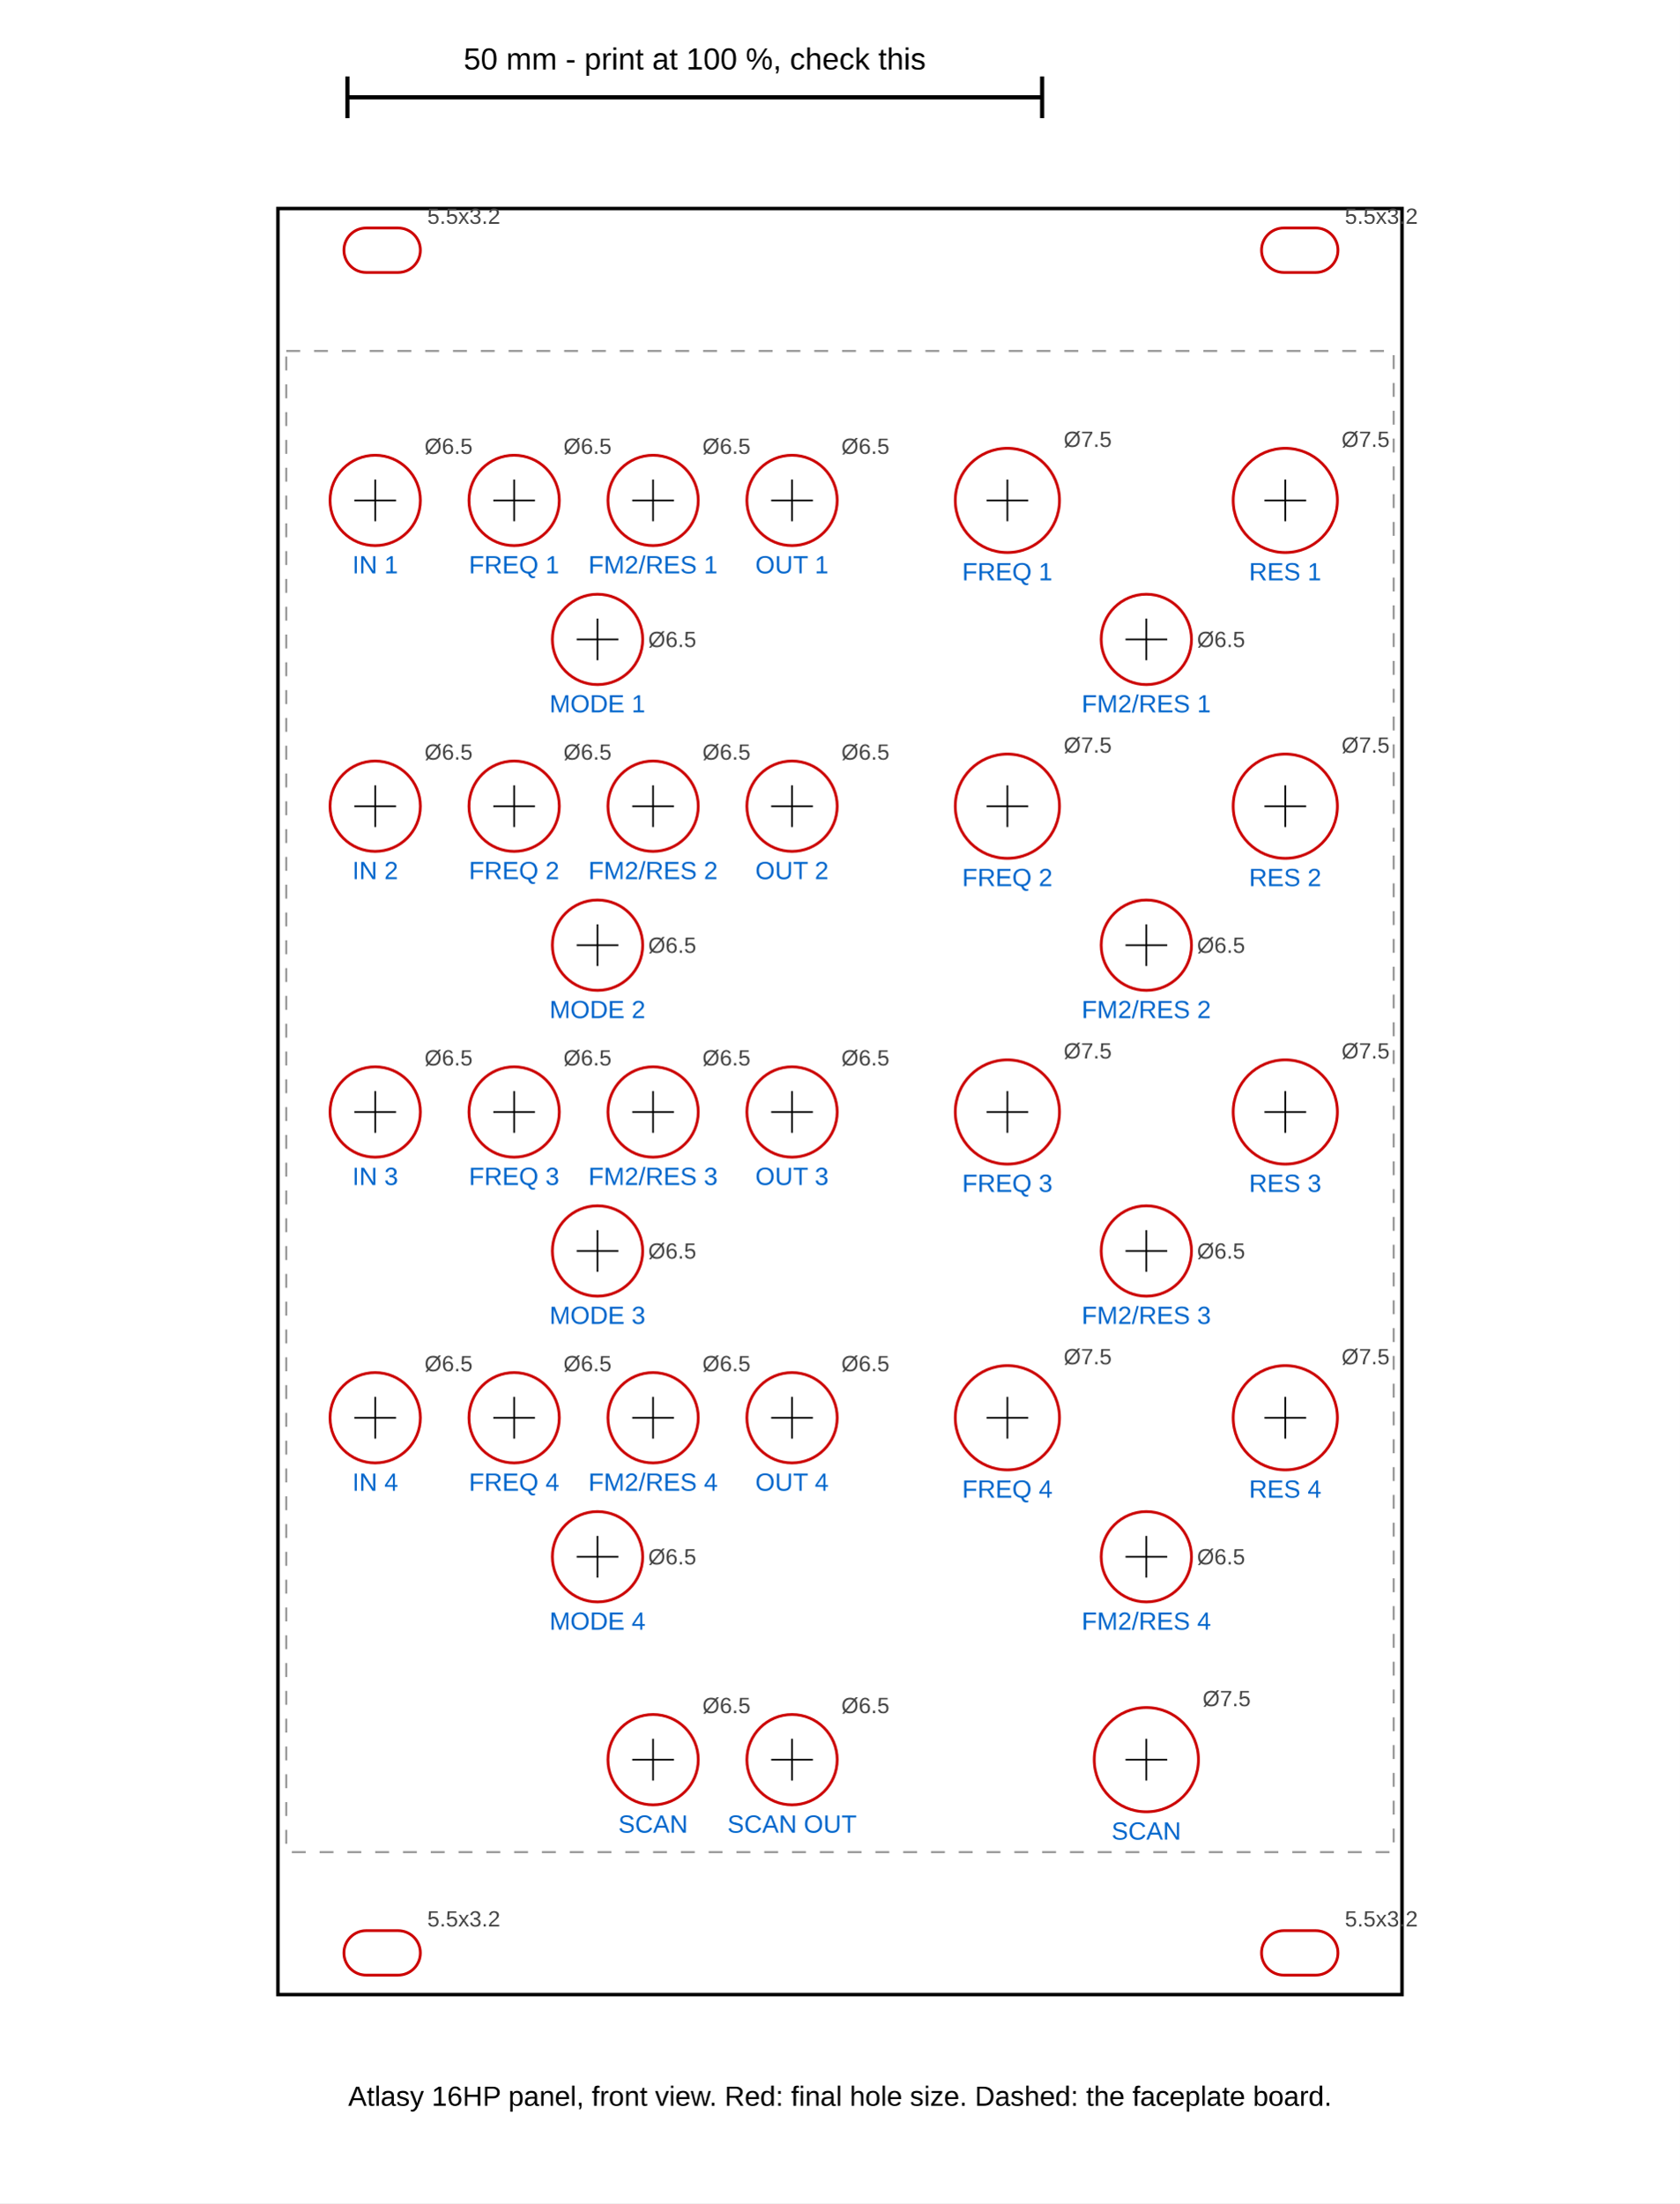
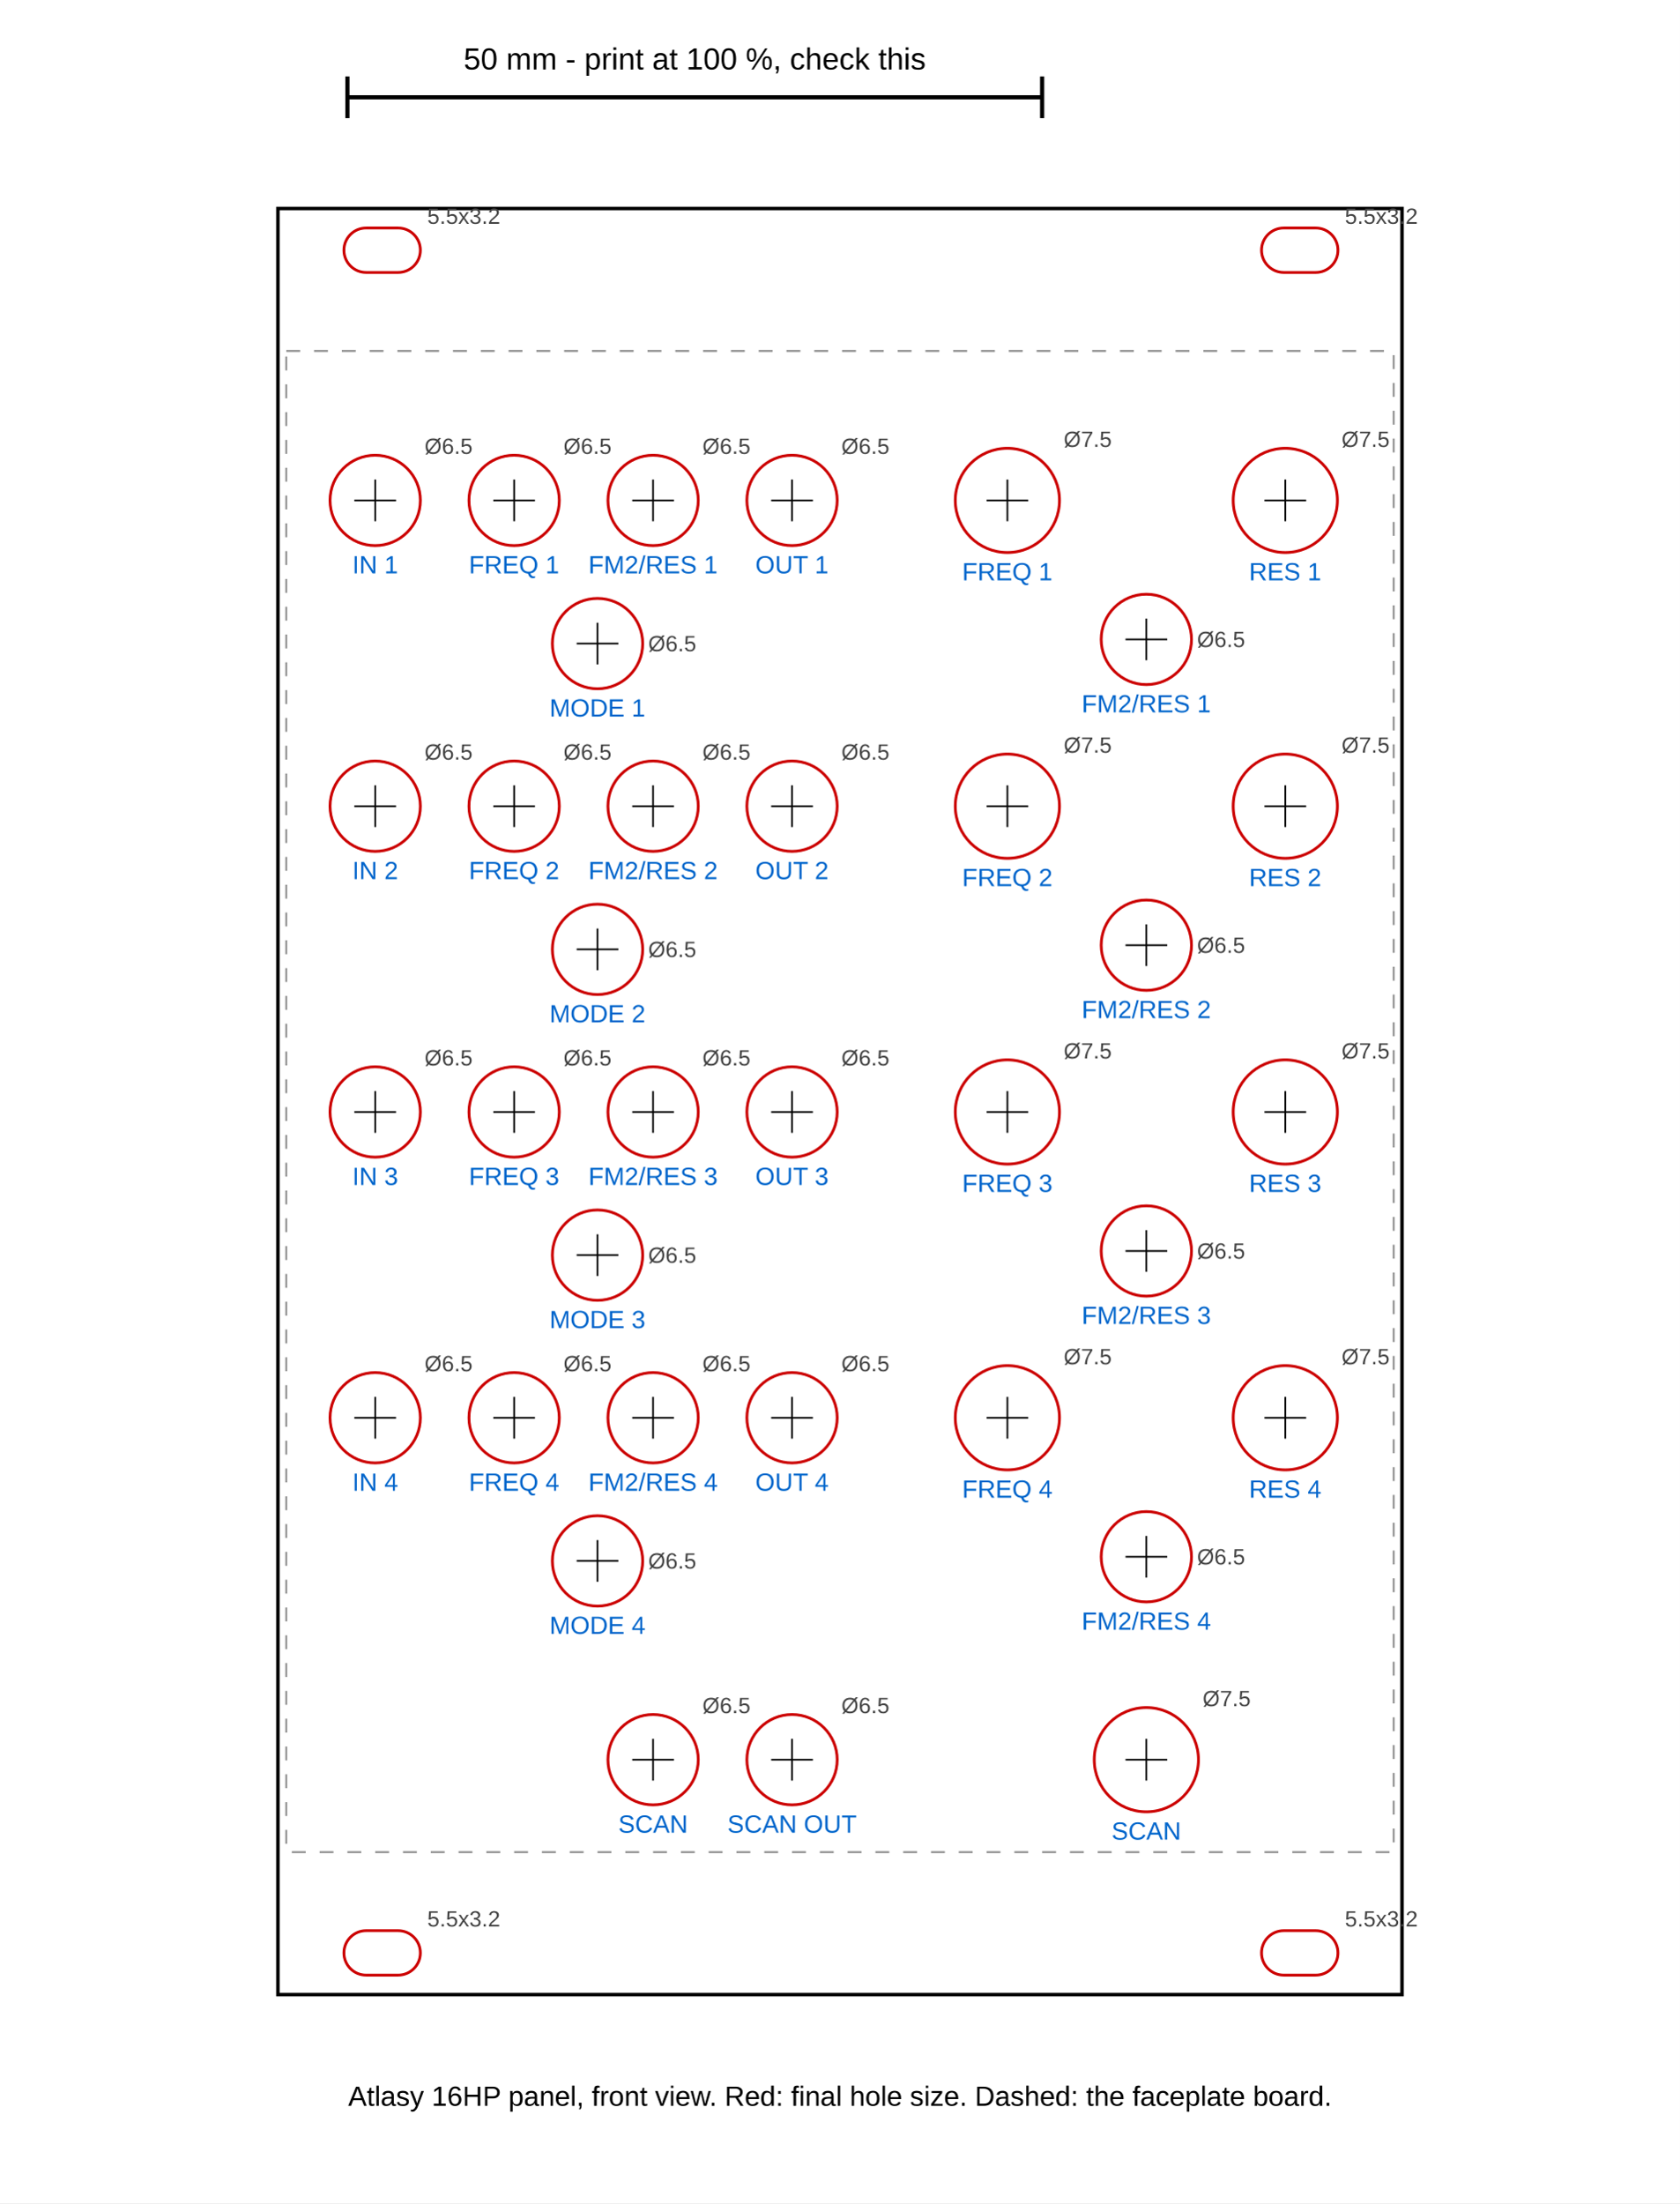
<svg xmlns="http://www.w3.org/2000/svg" width="120.9mm" height="158.5mm" viewBox="-20 -15 120.9 158.5">
  <style>text{font-family:Arial,Helvetica,sans-serif} .dim{font-size:1.6px;fill:#444} .lbl{font-size:1.8px;fill:#06c}</style>
  <rect x="-20" y="-15" width="120.9" height="158.5" fill="#ffffff" />
  <rect x="0" y="0" width="80.9" height="128.5" fill="none" stroke="#000" stroke-width="0.25" />
  <rect x="0.60" y="10.25" width="79.7" height="108.0" fill="none" stroke="#999" stroke-width="0.15" stroke-dasharray="1,1" />
  <rect x="4.75" y="1.40" width="5.5" height="3.2" rx="1.6" fill="none" stroke="#c00" stroke-width="0.2" />
  <text class="dim" x="10.75" y="1.10">5.5x3.2</text>
  <rect x="4.75" y="123.90" width="5.5" height="3.2" rx="1.6" fill="none" stroke="#c00" stroke-width="0.2" />
  <text class="dim" x="10.75" y="123.60">5.5x3.2</text>
  <rect x="70.79" y="1.40" width="5.5" height="3.2" rx="1.6" fill="none" stroke="#c00" stroke-width="0.2" />
  <text class="dim" x="76.79" y="1.10">5.5x3.2</text>
  <rect x="70.79" y="123.90" width="5.5" height="3.2" rx="1.6" fill="none" stroke="#c00" stroke-width="0.2" />
  <text class="dim" x="76.79" y="123.60">5.5x3.2</text>
  <circle cx="7.00" cy="21.00" r="3.25" fill="none" stroke="#c00" stroke-width="0.2" />
  <line x1="5.50" y1="21.00" x2="8.50" y2="21.00" stroke="#000" stroke-width="0.12" />
  <line x1="7.00" y1="19.50" x2="7.00" y2="22.50" stroke="#000" stroke-width="0.12" />
  <text class="dim" x="10.55" y="17.65">Ø6.5</text>
  <text class="lbl" x="7.00" y="26.25" text-anchor="middle">IN 1</text>
  <circle cx="17.00" cy="21.00" r="3.25" fill="none" stroke="#c00" stroke-width="0.2" />
  <line x1="15.50" y1="21.00" x2="18.50" y2="21.00" stroke="#000" stroke-width="0.12" />
  <line x1="17.00" y1="19.50" x2="17.00" y2="22.50" stroke="#000" stroke-width="0.12" />
  <text class="dim" x="20.55" y="17.65">Ø6.5</text>
  <text class="lbl" x="17.00" y="26.25" text-anchor="middle">FREQ 1</text>
  <circle cx="27.00" cy="21.00" r="3.25" fill="none" stroke="#c00" stroke-width="0.2" />
  <line x1="25.50" y1="21.00" x2="28.50" y2="21.00" stroke="#000" stroke-width="0.12" />
  <line x1="27.00" y1="19.50" x2="27.00" y2="22.50" stroke="#000" stroke-width="0.12" />
  <text class="dim" x="30.55" y="17.65">Ø6.5</text>
  <text class="lbl" x="27.00" y="26.25" text-anchor="middle">FM2/RES 1</text>
  <circle cx="37.00" cy="21.00" r="3.25" fill="none" stroke="#c00" stroke-width="0.2" />
  <line x1="35.50" y1="21.00" x2="38.50" y2="21.00" stroke="#000" stroke-width="0.12" />
  <line x1="37.00" y1="19.50" x2="37.00" y2="22.50" stroke="#000" stroke-width="0.12" />
  <text class="dim" x="40.55" y="17.65">Ø6.5</text>
  <text class="lbl" x="37.00" y="26.25" text-anchor="middle">OUT 1</text>
  <circle cx="52.50" cy="21.00" r="3.75" fill="none" stroke="#c00" stroke-width="0.2" />
  <line x1="51.00" y1="21.00" x2="54.00" y2="21.00" stroke="#000" stroke-width="0.12" />
  <line x1="52.50" y1="19.50" x2="52.50" y2="22.50" stroke="#000" stroke-width="0.12" />
  <text class="dim" x="56.55" y="17.15">Ø7.5</text>
  <text class="lbl" x="52.50" y="26.75" text-anchor="middle">FREQ 1</text>
  <circle cx="72.50" cy="21.00" r="3.75" fill="none" stroke="#c00" stroke-width="0.2" />
  <line x1="71.00" y1="21.00" x2="74.00" y2="21.00" stroke="#000" stroke-width="0.12" />
  <line x1="72.50" y1="19.50" x2="72.50" y2="22.50" stroke="#000" stroke-width="0.12" />
  <text class="dim" x="76.55" y="17.15">Ø7.5</text>
  <text class="lbl" x="72.50" y="26.75" text-anchor="middle">RES 1</text>
-   <circle cx="23.00" cy="31.00" r="3.25" fill="none" stroke="#c00" stroke-width="0.2" />
-   <line x1="21.50" y1="31.00" x2="24.50" y2="31.00" stroke="#000" stroke-width="0.12" />
-   <line x1="23.00" y1="29.50" x2="23.00" y2="32.50" stroke="#000" stroke-width="0.12" />
-   <text class="dim" x="26.65" y="31.55">Ø6.5</text>
-   <text class="lbl" x="23.00" y="36.25" text-anchor="middle">MODE 1</text>
+   <circle cx="23.00" cy="31.30" r="3.25" fill="none" stroke="#c00" stroke-width="0.2" />
+   <line x1="21.50" y1="31.30" x2="24.50" y2="31.30" stroke="#000" stroke-width="0.12" />
+   <line x1="23.00" y1="29.80" x2="23.00" y2="32.80" stroke="#000" stroke-width="0.12" />
+   <text class="dim" x="26.65" y="31.85">Ø6.5</text>
+   <text class="lbl" x="23.00" y="36.55" text-anchor="middle">MODE 1</text>
  <circle cx="62.50" cy="31.00" r="3.25" fill="none" stroke="#c00" stroke-width="0.2" />
  <line x1="61.00" y1="31.00" x2="64.00" y2="31.00" stroke="#000" stroke-width="0.12" />
  <line x1="62.50" y1="29.50" x2="62.50" y2="32.50" stroke="#000" stroke-width="0.12" />
  <text class="dim" x="66.15" y="31.55">Ø6.5</text>
  <text class="lbl" x="62.50" y="36.25" text-anchor="middle">FM2/RES 1</text>
  <circle cx="7.00" cy="43.00" r="3.25" fill="none" stroke="#c00" stroke-width="0.2" />
  <line x1="5.50" y1="43.00" x2="8.50" y2="43.00" stroke="#000" stroke-width="0.12" />
  <line x1="7.00" y1="41.50" x2="7.00" y2="44.50" stroke="#000" stroke-width="0.12" />
  <text class="dim" x="10.55" y="39.65">Ø6.5</text>
  <text class="lbl" x="7.00" y="48.25" text-anchor="middle">IN 2</text>
  <circle cx="17.00" cy="43.00" r="3.25" fill="none" stroke="#c00" stroke-width="0.2" />
  <line x1="15.50" y1="43.00" x2="18.50" y2="43.00" stroke="#000" stroke-width="0.12" />
  <line x1="17.00" y1="41.50" x2="17.00" y2="44.50" stroke="#000" stroke-width="0.12" />
  <text class="dim" x="20.55" y="39.65">Ø6.5</text>
  <text class="lbl" x="17.00" y="48.25" text-anchor="middle">FREQ 2</text>
  <circle cx="27.00" cy="43.00" r="3.25" fill="none" stroke="#c00" stroke-width="0.2" />
  <line x1="25.50" y1="43.00" x2="28.50" y2="43.00" stroke="#000" stroke-width="0.12" />
  <line x1="27.00" y1="41.50" x2="27.00" y2="44.50" stroke="#000" stroke-width="0.12" />
  <text class="dim" x="30.55" y="39.65">Ø6.5</text>
  <text class="lbl" x="27.00" y="48.25" text-anchor="middle">FM2/RES 2</text>
  <circle cx="37.00" cy="43.00" r="3.25" fill="none" stroke="#c00" stroke-width="0.2" />
  <line x1="35.50" y1="43.00" x2="38.50" y2="43.00" stroke="#000" stroke-width="0.12" />
  <line x1="37.00" y1="41.50" x2="37.00" y2="44.50" stroke="#000" stroke-width="0.12" />
  <text class="dim" x="40.55" y="39.65">Ø6.5</text>
  <text class="lbl" x="37.00" y="48.25" text-anchor="middle">OUT 2</text>
  <circle cx="52.50" cy="43.00" r="3.75" fill="none" stroke="#c00" stroke-width="0.2" />
  <line x1="51.00" y1="43.00" x2="54.00" y2="43.00" stroke="#000" stroke-width="0.12" />
  <line x1="52.50" y1="41.50" x2="52.50" y2="44.50" stroke="#000" stroke-width="0.12" />
  <text class="dim" x="56.55" y="39.15">Ø7.5</text>
  <text class="lbl" x="52.50" y="48.75" text-anchor="middle">FREQ 2</text>
  <circle cx="72.50" cy="43.00" r="3.75" fill="none" stroke="#c00" stroke-width="0.2" />
  <line x1="71.00" y1="43.00" x2="74.00" y2="43.00" stroke="#000" stroke-width="0.12" />
  <line x1="72.50" y1="41.50" x2="72.50" y2="44.50" stroke="#000" stroke-width="0.12" />
  <text class="dim" x="76.55" y="39.15">Ø7.5</text>
  <text class="lbl" x="72.50" y="48.75" text-anchor="middle">RES 2</text>
-   <circle cx="23.00" cy="53.00" r="3.25" fill="none" stroke="#c00" stroke-width="0.2" />
-   <line x1="21.50" y1="53.00" x2="24.50" y2="53.00" stroke="#000" stroke-width="0.12" />
-   <line x1="23.00" y1="51.50" x2="23.00" y2="54.50" stroke="#000" stroke-width="0.12" />
-   <text class="dim" x="26.65" y="53.55">Ø6.5</text>
-   <text class="lbl" x="23.00" y="58.25" text-anchor="middle">MODE 2</text>
+   <circle cx="23.00" cy="53.30" r="3.25" fill="none" stroke="#c00" stroke-width="0.2" />
+   <line x1="21.50" y1="53.30" x2="24.50" y2="53.30" stroke="#000" stroke-width="0.12" />
+   <line x1="23.00" y1="51.80" x2="23.00" y2="54.80" stroke="#000" stroke-width="0.12" />
+   <text class="dim" x="26.65" y="53.85">Ø6.5</text>
+   <text class="lbl" x="23.00" y="58.55" text-anchor="middle">MODE 2</text>
  <circle cx="62.50" cy="53.00" r="3.25" fill="none" stroke="#c00" stroke-width="0.2" />
  <line x1="61.00" y1="53.00" x2="64.00" y2="53.00" stroke="#000" stroke-width="0.12" />
  <line x1="62.50" y1="51.50" x2="62.50" y2="54.50" stroke="#000" stroke-width="0.12" />
  <text class="dim" x="66.15" y="53.55">Ø6.5</text>
  <text class="lbl" x="62.50" y="58.25" text-anchor="middle">FM2/RES 2</text>
  <circle cx="7.00" cy="65.00" r="3.25" fill="none" stroke="#c00" stroke-width="0.2" />
  <line x1="5.50" y1="65.00" x2="8.50" y2="65.00" stroke="#000" stroke-width="0.12" />
  <line x1="7.00" y1="63.50" x2="7.00" y2="66.50" stroke="#000" stroke-width="0.12" />
  <text class="dim" x="10.55" y="61.65">Ø6.5</text>
  <text class="lbl" x="7.00" y="70.25" text-anchor="middle">IN 3</text>
  <circle cx="17.00" cy="65.00" r="3.25" fill="none" stroke="#c00" stroke-width="0.2" />
  <line x1="15.50" y1="65.00" x2="18.50" y2="65.00" stroke="#000" stroke-width="0.12" />
  <line x1="17.00" y1="63.50" x2="17.00" y2="66.50" stroke="#000" stroke-width="0.12" />
  <text class="dim" x="20.55" y="61.65">Ø6.5</text>
  <text class="lbl" x="17.00" y="70.25" text-anchor="middle">FREQ 3</text>
  <circle cx="27.00" cy="65.00" r="3.25" fill="none" stroke="#c00" stroke-width="0.2" />
  <line x1="25.50" y1="65.00" x2="28.50" y2="65.00" stroke="#000" stroke-width="0.12" />
  <line x1="27.00" y1="63.50" x2="27.00" y2="66.50" stroke="#000" stroke-width="0.12" />
  <text class="dim" x="30.55" y="61.65">Ø6.5</text>
  <text class="lbl" x="27.00" y="70.25" text-anchor="middle">FM2/RES 3</text>
  <circle cx="37.00" cy="65.00" r="3.25" fill="none" stroke="#c00" stroke-width="0.2" />
  <line x1="35.50" y1="65.00" x2="38.50" y2="65.00" stroke="#000" stroke-width="0.12" />
  <line x1="37.00" y1="63.50" x2="37.00" y2="66.50" stroke="#000" stroke-width="0.12" />
  <text class="dim" x="40.55" y="61.65">Ø6.5</text>
  <text class="lbl" x="37.00" y="70.25" text-anchor="middle">OUT 3</text>
  <circle cx="52.50" cy="65.00" r="3.75" fill="none" stroke="#c00" stroke-width="0.2" />
  <line x1="51.00" y1="65.00" x2="54.00" y2="65.00" stroke="#000" stroke-width="0.12" />
  <line x1="52.50" y1="63.50" x2="52.50" y2="66.50" stroke="#000" stroke-width="0.12" />
  <text class="dim" x="56.55" y="61.15">Ø7.5</text>
  <text class="lbl" x="52.50" y="70.75" text-anchor="middle">FREQ 3</text>
  <circle cx="72.50" cy="65.00" r="3.75" fill="none" stroke="#c00" stroke-width="0.2" />
  <line x1="71.00" y1="65.00" x2="74.00" y2="65.00" stroke="#000" stroke-width="0.12" />
  <line x1="72.50" y1="63.50" x2="72.50" y2="66.50" stroke="#000" stroke-width="0.12" />
  <text class="dim" x="76.55" y="61.15">Ø7.5</text>
  <text class="lbl" x="72.50" y="70.75" text-anchor="middle">RES 3</text>
-   <circle cx="23.00" cy="75.00" r="3.25" fill="none" stroke="#c00" stroke-width="0.2" />
-   <line x1="21.50" y1="75.00" x2="24.50" y2="75.00" stroke="#000" stroke-width="0.12" />
-   <line x1="23.00" y1="73.50" x2="23.00" y2="76.50" stroke="#000" stroke-width="0.12" />
-   <text class="dim" x="26.65" y="75.55">Ø6.5</text>
-   <text class="lbl" x="23.00" y="80.25" text-anchor="middle">MODE 3</text>
+   <circle cx="23.00" cy="75.30" r="3.25" fill="none" stroke="#c00" stroke-width="0.2" />
+   <line x1="21.50" y1="75.30" x2="24.50" y2="75.30" stroke="#000" stroke-width="0.12" />
+   <line x1="23.00" y1="73.80" x2="23.00" y2="76.80" stroke="#000" stroke-width="0.12" />
+   <text class="dim" x="26.65" y="75.85">Ø6.5</text>
+   <text class="lbl" x="23.00" y="80.55" text-anchor="middle">MODE 3</text>
  <circle cx="62.50" cy="75.00" r="3.25" fill="none" stroke="#c00" stroke-width="0.2" />
  <line x1="61.00" y1="75.00" x2="64.00" y2="75.00" stroke="#000" stroke-width="0.12" />
  <line x1="62.50" y1="73.50" x2="62.50" y2="76.50" stroke="#000" stroke-width="0.12" />
  <text class="dim" x="66.15" y="75.55">Ø6.5</text>
  <text class="lbl" x="62.50" y="80.25" text-anchor="middle">FM2/RES 3</text>
  <circle cx="7.00" cy="87.00" r="3.25" fill="none" stroke="#c00" stroke-width="0.2" />
  <line x1="5.50" y1="87.00" x2="8.50" y2="87.00" stroke="#000" stroke-width="0.12" />
  <line x1="7.00" y1="85.50" x2="7.00" y2="88.50" stroke="#000" stroke-width="0.12" />
  <text class="dim" x="10.55" y="83.65">Ø6.5</text>
  <text class="lbl" x="7.00" y="92.25" text-anchor="middle">IN 4</text>
  <circle cx="17.00" cy="87.00" r="3.25" fill="none" stroke="#c00" stroke-width="0.2" />
  <line x1="15.50" y1="87.00" x2="18.50" y2="87.00" stroke="#000" stroke-width="0.12" />
  <line x1="17.00" y1="85.50" x2="17.00" y2="88.50" stroke="#000" stroke-width="0.12" />
  <text class="dim" x="20.55" y="83.65">Ø6.5</text>
  <text class="lbl" x="17.00" y="92.25" text-anchor="middle">FREQ 4</text>
  <circle cx="27.00" cy="87.00" r="3.25" fill="none" stroke="#c00" stroke-width="0.2" />
  <line x1="25.50" y1="87.00" x2="28.50" y2="87.00" stroke="#000" stroke-width="0.12" />
  <line x1="27.00" y1="85.50" x2="27.00" y2="88.50" stroke="#000" stroke-width="0.12" />
  <text class="dim" x="30.55" y="83.65">Ø6.5</text>
  <text class="lbl" x="27.00" y="92.25" text-anchor="middle">FM2/RES 4</text>
  <circle cx="37.00" cy="87.00" r="3.25" fill="none" stroke="#c00" stroke-width="0.2" />
  <line x1="35.50" y1="87.00" x2="38.50" y2="87.00" stroke="#000" stroke-width="0.12" />
  <line x1="37.00" y1="85.50" x2="37.00" y2="88.50" stroke="#000" stroke-width="0.12" />
  <text class="dim" x="40.55" y="83.65">Ø6.5</text>
  <text class="lbl" x="37.00" y="92.25" text-anchor="middle">OUT 4</text>
  <circle cx="52.50" cy="87.00" r="3.75" fill="none" stroke="#c00" stroke-width="0.2" />
  <line x1="51.00" y1="87.00" x2="54.00" y2="87.00" stroke="#000" stroke-width="0.12" />
  <line x1="52.50" y1="85.50" x2="52.50" y2="88.50" stroke="#000" stroke-width="0.12" />
  <text class="dim" x="56.55" y="83.15">Ø7.5</text>
  <text class="lbl" x="52.50" y="92.75" text-anchor="middle">FREQ 4</text>
  <circle cx="72.50" cy="87.00" r="3.75" fill="none" stroke="#c00" stroke-width="0.2" />
  <line x1="71.00" y1="87.00" x2="74.00" y2="87.00" stroke="#000" stroke-width="0.12" />
  <line x1="72.50" y1="85.50" x2="72.50" y2="88.50" stroke="#000" stroke-width="0.12" />
  <text class="dim" x="76.55" y="83.15">Ø7.5</text>
  <text class="lbl" x="72.50" y="92.75" text-anchor="middle">RES 4</text>
-   <circle cx="23.00" cy="97.00" r="3.25" fill="none" stroke="#c00" stroke-width="0.2" />
-   <line x1="21.50" y1="97.00" x2="24.50" y2="97.00" stroke="#000" stroke-width="0.12" />
-   <line x1="23.00" y1="95.50" x2="23.00" y2="98.50" stroke="#000" stroke-width="0.12" />
-   <text class="dim" x="26.65" y="97.55">Ø6.5</text>
-   <text class="lbl" x="23.00" y="102.25" text-anchor="middle">MODE 4</text>
+   <circle cx="23.00" cy="97.30" r="3.25" fill="none" stroke="#c00" stroke-width="0.2" />
+   <line x1="21.50" y1="97.30" x2="24.50" y2="97.30" stroke="#000" stroke-width="0.12" />
+   <line x1="23.00" y1="95.80" x2="23.00" y2="98.80" stroke="#000" stroke-width="0.12" />
+   <text class="dim" x="26.65" y="97.85">Ø6.5</text>
+   <text class="lbl" x="23.00" y="102.55" text-anchor="middle">MODE 4</text>
  <circle cx="62.50" cy="97.00" r="3.25" fill="none" stroke="#c00" stroke-width="0.2" />
  <line x1="61.00" y1="97.00" x2="64.00" y2="97.00" stroke="#000" stroke-width="0.12" />
  <line x1="62.50" y1="95.50" x2="62.50" y2="98.50" stroke="#000" stroke-width="0.12" />
  <text class="dim" x="66.15" y="97.55">Ø6.5</text>
  <text class="lbl" x="62.50" y="102.25" text-anchor="middle">FM2/RES 4</text>
  <circle cx="27.00" cy="111.60" r="3.25" fill="none" stroke="#c00" stroke-width="0.2" />
  <line x1="25.50" y1="111.60" x2="28.50" y2="111.60" stroke="#000" stroke-width="0.12" />
  <line x1="27.00" y1="110.10" x2="27.00" y2="113.10" stroke="#000" stroke-width="0.12" />
  <text class="dim" x="30.55" y="108.25">Ø6.5</text>
  <text class="lbl" x="27.00" y="116.85" text-anchor="middle">SCAN</text>
  <circle cx="37.00" cy="111.60" r="3.25" fill="none" stroke="#c00" stroke-width="0.2" />
  <line x1="35.50" y1="111.60" x2="38.50" y2="111.60" stroke="#000" stroke-width="0.12" />
  <line x1="37.00" y1="110.10" x2="37.00" y2="113.10" stroke="#000" stroke-width="0.12" />
  <text class="dim" x="40.55" y="108.25">Ø6.5</text>
  <text class="lbl" x="37.00" y="116.85" text-anchor="middle">SCAN OUT</text>
  <circle cx="62.50" cy="111.60" r="3.75" fill="none" stroke="#c00" stroke-width="0.2" />
  <line x1="61.00" y1="111.60" x2="64.00" y2="111.60" stroke="#000" stroke-width="0.12" />
  <line x1="62.50" y1="110.10" x2="62.50" y2="113.10" stroke="#000" stroke-width="0.12" />
  <text class="dim" x="66.55" y="107.75">Ø7.5</text>
  <text class="lbl" x="62.50" y="117.35" text-anchor="middle">SCAN</text>
  <line x1="5" y1="-8" x2="55" y2="-8" stroke="#000" stroke-width="0.3" />
  <line x1="5" y1="-9.5" x2="5" y2="-6.5" stroke="#000" stroke-width="0.3" />
  <line x1="55" y1="-9.5" x2="55" y2="-6.5" stroke="#000" stroke-width="0.3" />
  <text x="30" y="-10" font-size="2.2" text-anchor="middle">50 mm - print at 100 %, check this</text>
  <text x="40.45" y="136.5" font-size="2" text-anchor="middle">Atlasy 16HP panel, front view. Red: final hole size. Dashed: the faceplate board.</text>
</svg>
